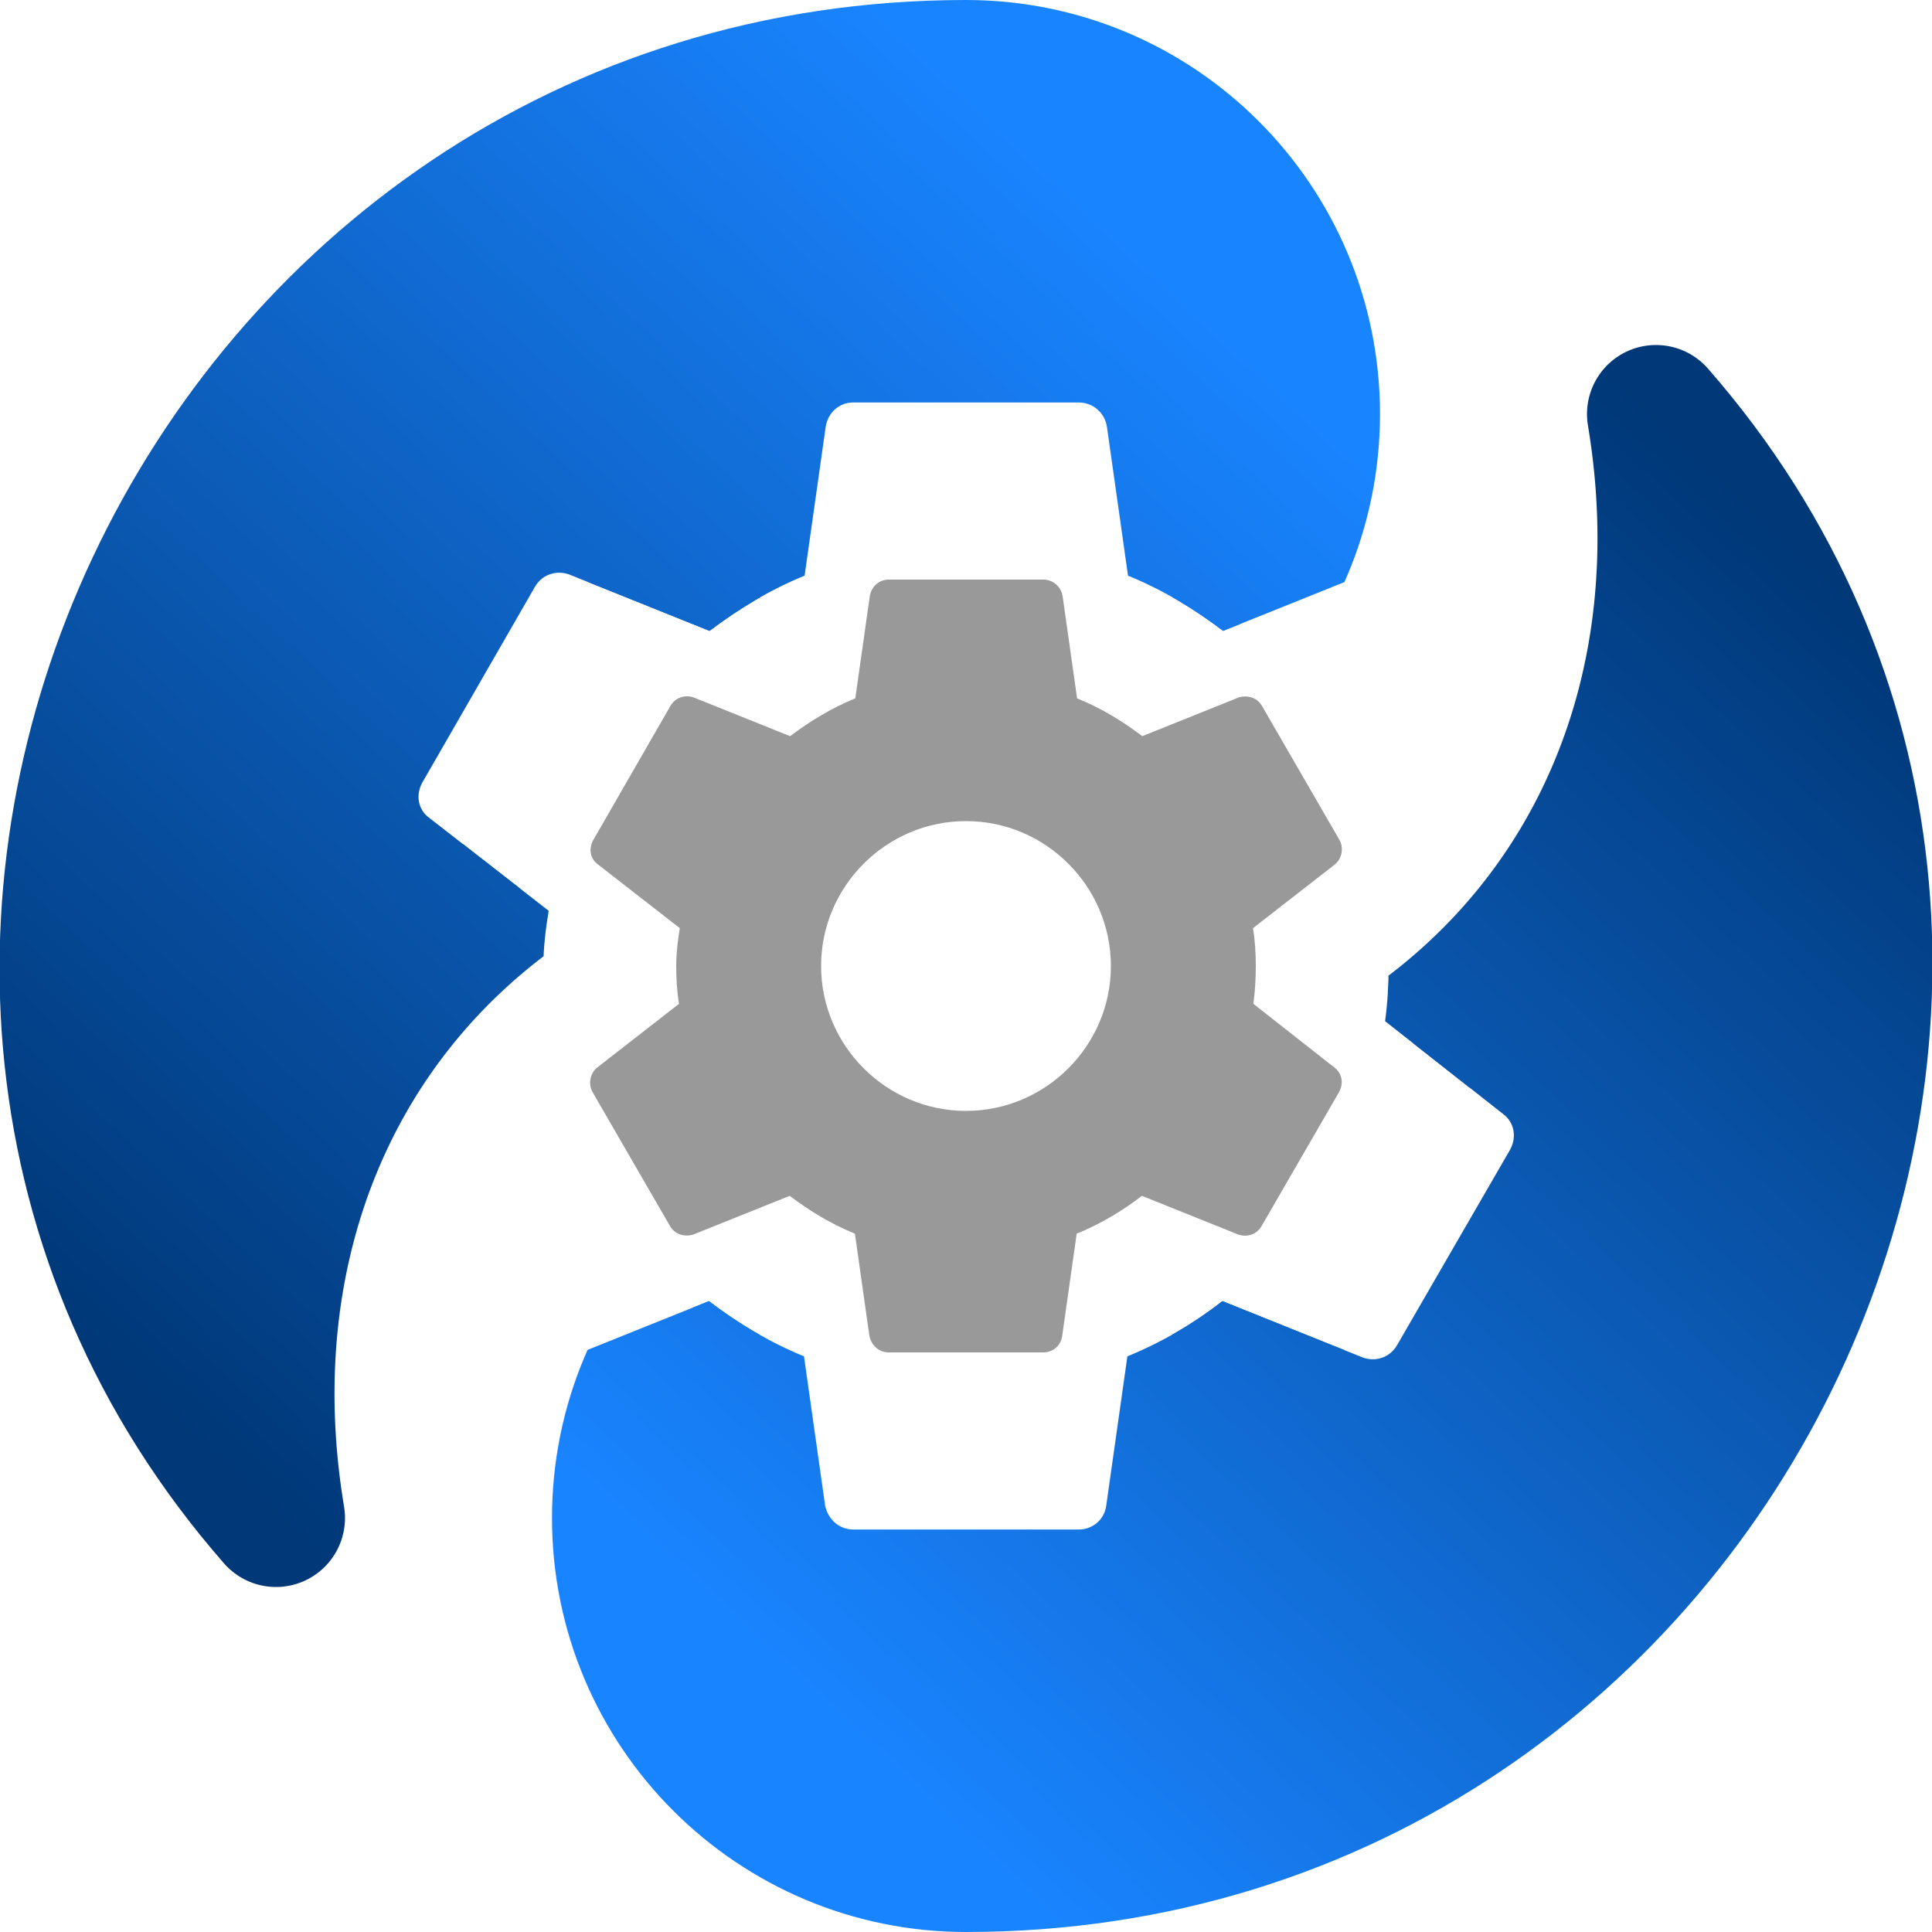
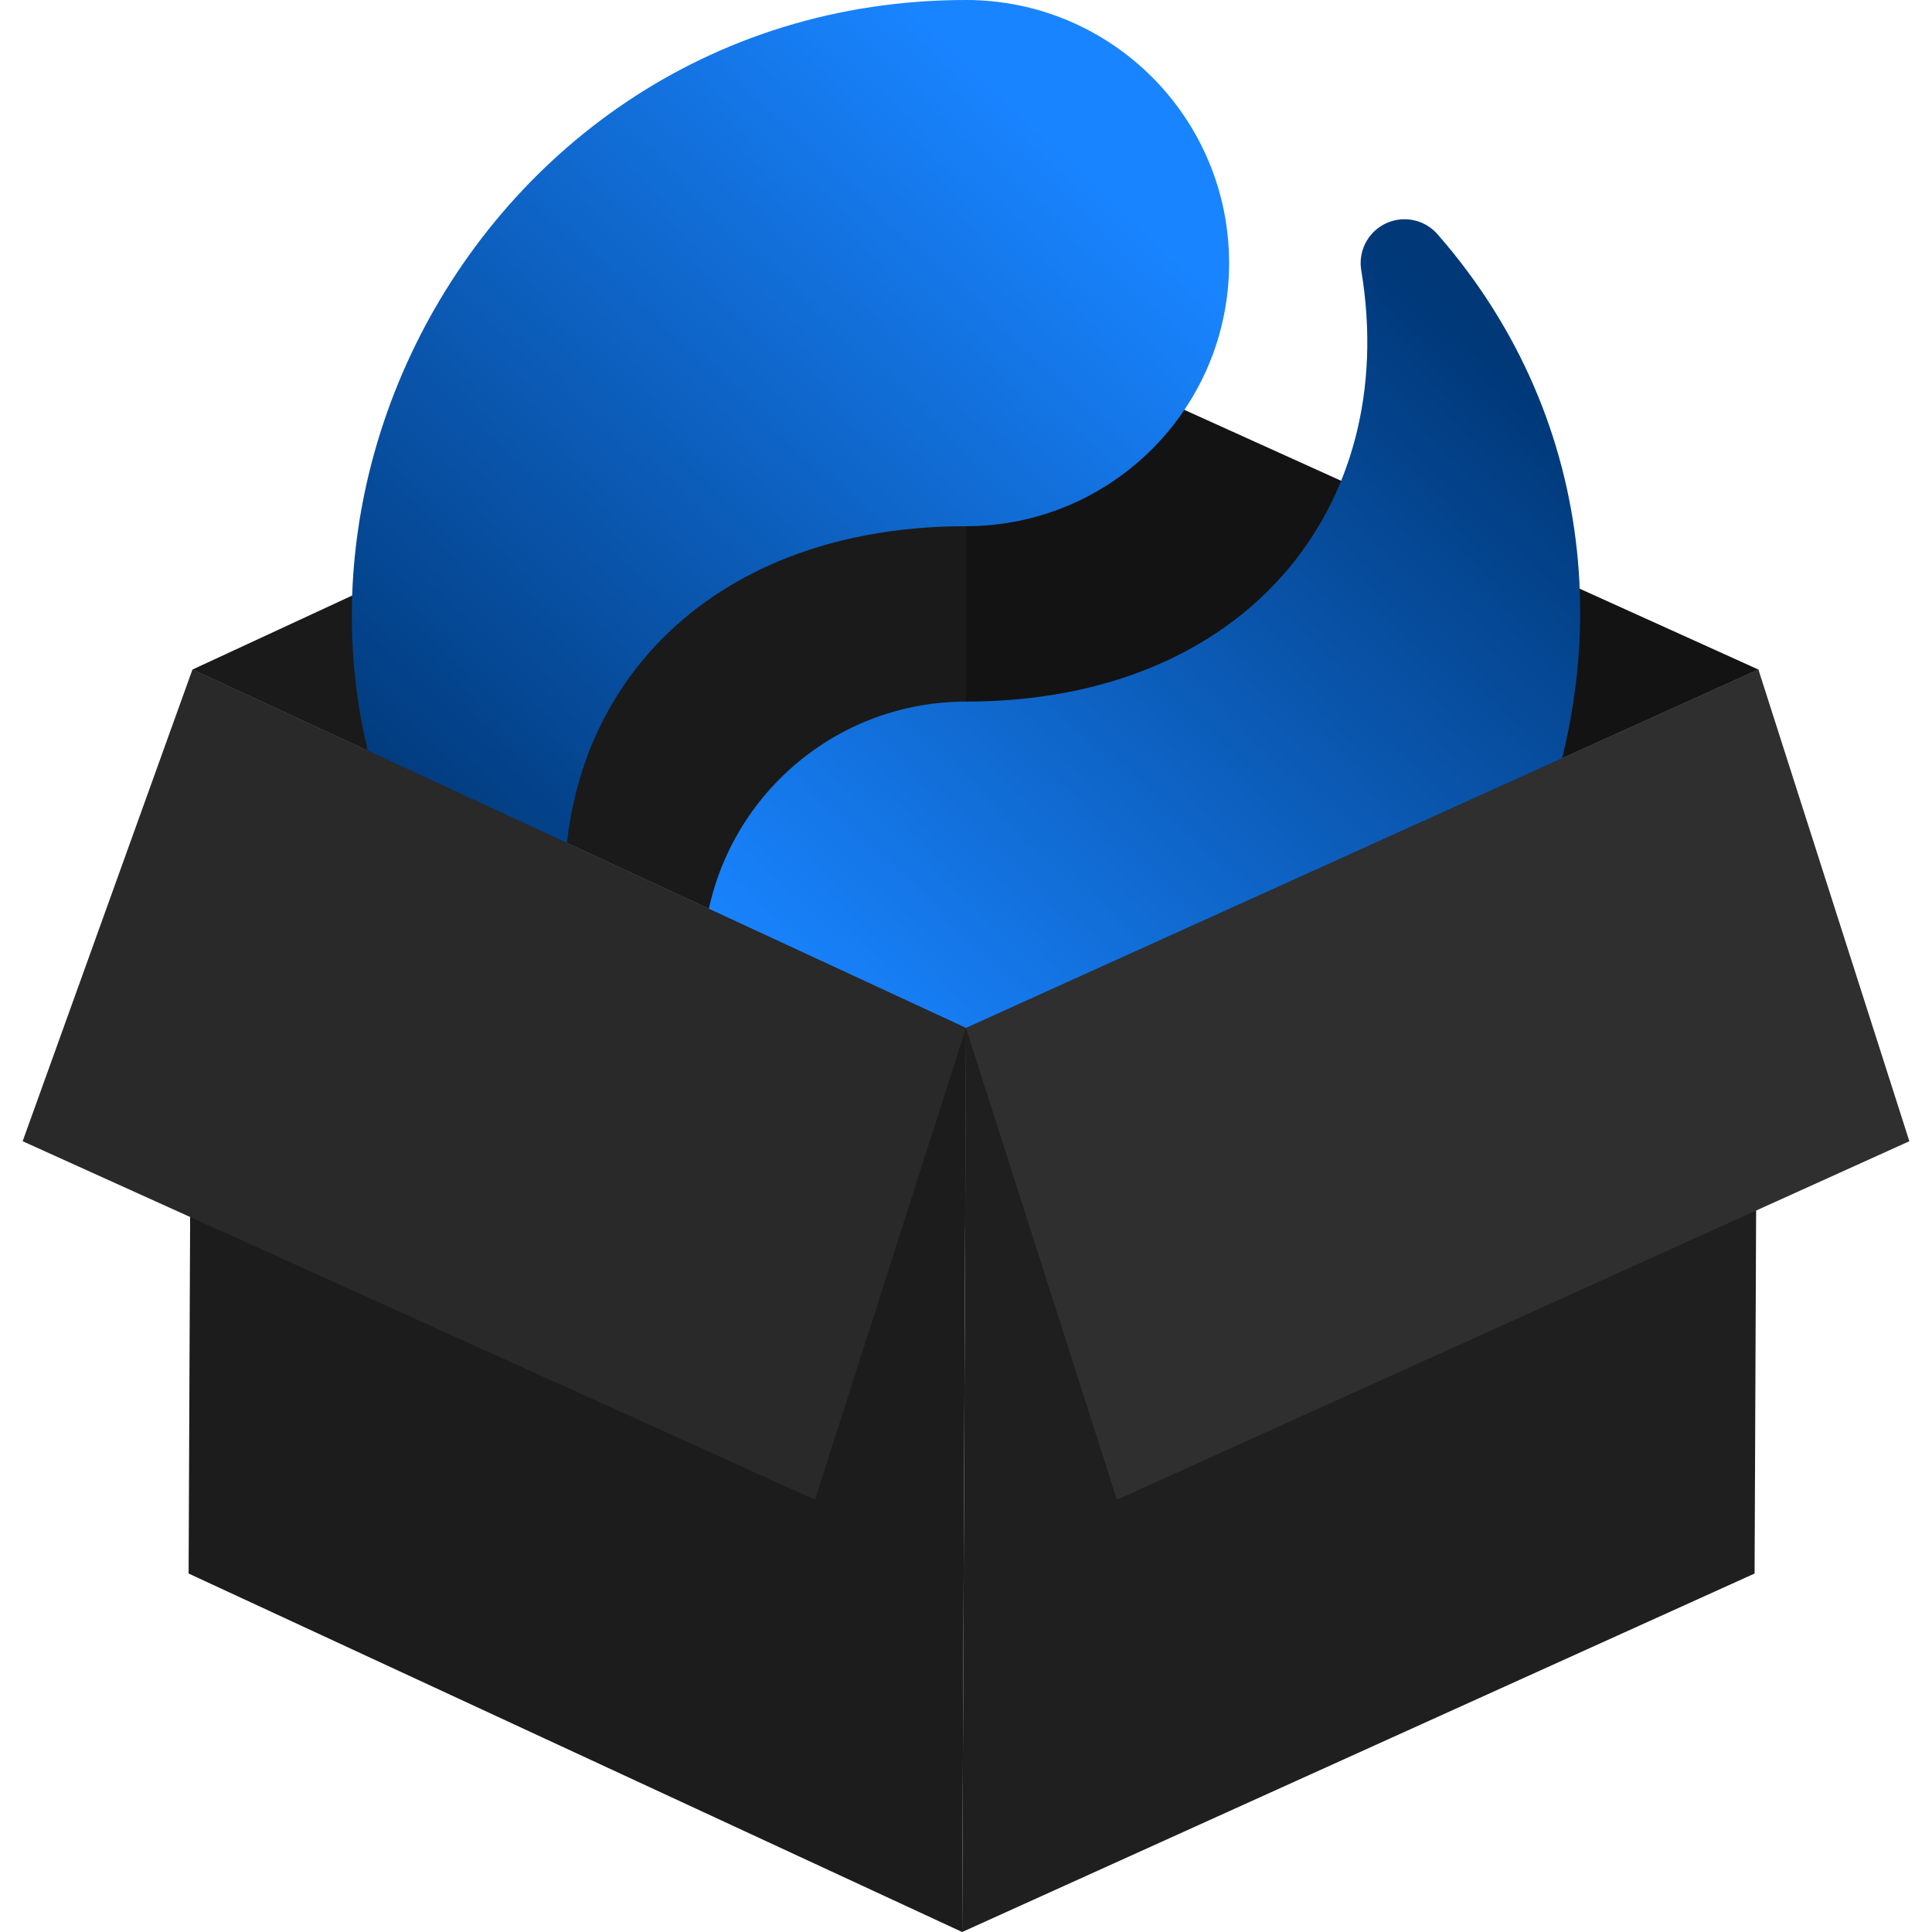
- <svg xmlns="http://www.w3.org/2000/svg" width="24" height="24" version="1.1" viewBox="0 0 24 24">
-   <defs>
+ <svg xmlns="http://www.w3.org/2000/svg" version="1.1" id="Capa_1" x="0px" y="0px" viewBox="0 0 512.003 512.003" style="enable-background:new 0 0 512.003 512.003;" xml:space="preserve">
+   <defs id="defs37">
    <linearGradient id="grad1" x1="6" x2="21" y1="24" y2="8" gradientUnits="userSpaceOnUse">
-       <stop stop-color="#003878" offset="0" />
-       <stop stop-color="#1984ff" offset="1" />
+       <stop stop-color="#003878" offset="0" id="stop41" />
+       <stop stop-color="#1984ff" offset="1" id="stop43" />
    </linearGradient>
    <linearGradient id="grad2" x1="26" x2="11" y1="8" y2="24" gradientUnits="userSpaceOnUse">
-       <stop stop-color="#003878" offset="0" />
-       <stop stop-color="#1984ff" offset="1" />
+       <stop stop-color="#003878" offset="0" id="stop46" />
+       <stop stop-color="#1984ff" offset="1" id="stop48" />
    </linearGradient>
-     <clipPath id="clipPath973">
-       <path d="m22.074 16.8c0.034-0.255 0.051-0.519 0.051-0.8 0-0.272-0.017-0.544-0.06-0.8l1.727-1.344c0.153-0.119 0.196-0.349 0.102-0.519l-1.633-2.824c-0.102-0.187-0.315-0.247-0.502-0.187l-2.033 0.817c-0.425-0.323-0.876-0.595-1.378-0.8l-0.306-2.161c-0.034-0.204-0.204-0.349-0.408-0.349h-3.267c-0.204 0-0.366 0.145-0.4 0.349l-0.306 2.161c-0.502 0.204-0.961 0.485-1.378 0.8l-2.033-0.817c-0.187-0.068-0.4 0-0.502 0.187l-1.625 2.824c-0.102 0.179-0.068 0.4 0.102 0.519l1.727 1.344c-0.043 0.255-0.077 0.536-0.077 0.8 0 0.264 0.017 0.544 0.06 0.8l-1.727 1.344c-0.153 0.119-0.196 0.349-0.102 0.519l1.633 2.824c0.102 0.187 0.315 0.247 0.502 0.187l2.033-0.817c0.425 0.323 0.876 0.595 1.378 0.8l0.306 2.161c0.043 0.204 0.204 0.349 0.408 0.349h3.267c0.204 0 0.374-0.145 0.4-0.349l0.306-2.161c0.502-0.204 0.961-0.476 1.378-0.8l2.033 0.817c0.187 0.068 0.4 0 0.502-0.187l1.633-2.824c0.102-0.187 0.06-0.4-0.102-0.519z" display="none" fill="#1ae200" stroke-width=".851" />
-       <path class="powerclip" d="m-2.984-3h37.967v38h-37.967zm25.058 19.8c0.034-0.255 0.051-0.519 0.051-0.8 0-0.272-0.017-0.544-0.06-0.8l1.727-1.344c0.153-0.119 0.196-0.349 0.102-0.519l-1.633-2.824c-0.102-0.187-0.315-0.247-0.502-0.187l-2.033 0.817c-0.425-0.323-0.876-0.595-1.378-0.8l-0.306-2.161c-0.034-0.204-0.204-0.349-0.408-0.349h-3.267c-0.204 0-0.366 0.145-0.4 0.349l-0.306 2.161c-0.502 0.204-0.961 0.485-1.378 0.8l-2.033-0.817c-0.187-0.068-0.4 0-0.502 0.187l-1.625 2.824c-0.102 0.179-0.068 0.4 0.102 0.519l1.727 1.344c-0.043 0.255-0.077 0.536-0.077 0.8 0 0.264 0.017 0.544 0.06 0.8l-1.727 1.344c-0.153 0.119-0.196 0.349-0.102 0.519l1.633 2.824c0.102 0.187 0.315 0.247 0.502 0.187l2.033-0.817c0.425 0.323 0.876 0.595 1.378 0.8l0.306 2.161c0.043 0.204 0.204 0.349 0.408 0.349h3.267c0.204 0 0.374-0.145 0.4-0.349l0.306-2.161c0.502-0.204 0.961-0.476 1.378-0.8l2.033 0.817c0.187 0.068 0.4 0 0.502-0.187l1.633-2.824c0.102-0.187 0.06-0.4-0.102-0.519z" fill="#1ae200" stroke-width=".851" />
-     </clipPath>
  </defs>
-   <g>
-     <g transform="matrix(.85714 0 0 .85714 -1.7143 -1.7143)" clip-path="url(#clipPath973)" stroke-linecap="round" stroke-linejoin="round" stroke-width="2">
-       <path d="m16 13c-7 0-11 5-10 11-7-8-1-21 10-21m5 5a5 5 0 0 1-5 5 5 5 0 0 1-5-5 5 5 0 0 1 5-5 5 5 0 0 1 5 5z" fill="url(#grad1)" stroke="url(#grad1)" />
-       <path d="m16 19c7 0 11-5 10-11 7 8 1 21-10 21m-5-5a5 5 0 0 1 5-5 5 5 0 0 1 5 5 5 5 0 0 1-5 5 5 5 0 0 1-5-5z" fill="url(#grad2)" stroke="url(#grad2)" />
+   <g id="layer5" style="display:inline">
+     <path style="display:inline;fill:#1a1a1a;fill-opacity:1;stroke:none;stroke-width:2;stroke-linecap:butt;stroke-linejoin:miter;stroke-miterlimit:4;stroke-dasharray:none;stroke-opacity:1" d="M 256.001,272.44 V 82.44 L 51.001,177.44 Z" id="path938" />
+     <path style="display:inline;fill:#131313;fill-opacity:1;stroke:none;stroke-width:2;stroke-linecap:butt;stroke-linejoin:miter;stroke-miterlimit:4;stroke-dasharray:none;stroke-opacity:1" d="M 256.001,272.44 V 82.44 l 210,95 z" id="path936" />
+   </g>
+   <g id="layer4" style="display:inline">
+     <g stroke-linecap="round" stroke-linejoin="round" stroke-width="2" id="g57" transform="matrix(11.62067,0,0,11.62067,70.07077,-54.12606)">
+       <g id="g992" transform="translate(3.2389134e-8,2.65774)">
+         <path d="M 16,13 C 9,13 5,18 6,24 -1,16 5,3 16,3 m 5,5 a 5,5 0 0 1 -5,5 5,5 0 0 1 -5,-5 5,5 0 0 1 5,-5 5,5 0 0 1 5,5 z" fill="url(#grad1)" stroke="url(#grad1)" id="path53" style="fill:url(#grad1);stroke:url(#grad1)" />
+         <path d="m 16,19 c 7,0 11,-5 10,-11 7,8 1,21 -10,21 m -5,-5 a 5,5 0 0 1 5,-5 5,5 0 0 1 5,5 5,5 0 0 1 -5,5 5,5 0 0 1 -5,-5 z" fill="url(#grad2)" stroke="url(#grad2)" id="path55" style="fill:url(#grad2);stroke:url(#grad2)" />
+       </g>
    </g>
-     <path d="m15.57 12.47c0.02-0.15 0.03-0.305 0.03-0.47 0-0.16-0.01-0.32-0.035-0.47l1.015-0.79c0.09-0.07 0.115-0.205 0.06-0.305l-0.96-1.66c-0.06-0.11-0.185-0.145-0.295-0.11l-1.195 0.48c-0.25-0.19-0.515-0.35-0.81-0.47l-0.18-1.27c-0.02-0.12-0.12-0.205-0.24-0.205h-1.92c-0.12 0-0.215 0.085-0.235 0.205l-0.18 1.27c-0.295 0.12-0.565 0.285-0.81 0.47l-1.195-0.48c-0.11-0.04-0.235 0-0.295 0.11l-0.955 1.66c-0.06 0.105-0.04 0.235 0.06 0.305l1.015 0.79c-0.025 0.15-0.045 0.315-0.045 0.47s0.01 0.32 0.035 0.47l-1.015 0.79c-0.09 0.07-0.115 0.205-0.06 0.305l0.96 1.66c0.06 0.11 0.185 0.145 0.295 0.11l1.195-0.48c0.25 0.19 0.515 0.35 0.81 0.47l0.18 1.27c0.025 0.12 0.12 0.205 0.24 0.205h1.92c0.12 0 0.22-0.085 0.235-0.205l0.18-1.27c0.295-0.12 0.565-0.28 0.81-0.47l1.195 0.48c0.11 0.04 0.235 0 0.295-0.11l0.96-1.66c0.06-0.11 0.035-0.235-0.06-0.305zm-3.57 1.33c-0.99 0-1.8-0.81-1.8-1.8s0.81-1.8 1.8-1.8 1.8 0.81 1.8 1.8-0.81 1.8-1.8 1.8z" fill="#999" stroke-width=".5" />
+   </g>
+   <g id="layer3" style="display:inline">
+     <path style="fill:#1f1f1f;fill-opacity:1;stroke:none;stroke-width:2;stroke-linecap:butt;stroke-linejoin:miter;stroke-miterlimit:4;stroke-dasharray:none;stroke-opacity:1" d="m 256.001,272.44 -1.016,239.563 210,-95 1.016,-239.563 z" id="path932" />
+     <path style="fill:#1c1c1c;fill-opacity:1;stroke:none;stroke-width:2;stroke-linecap:butt;stroke-linejoin:miter;stroke-miterlimit:4;stroke-dasharray:none;stroke-opacity:1" d="m 256.001,272.44 -1.016,239.563 -205,-95 1.016,-239.563 z" id="path934" />
+     <path style="fill:#292929;fill-opacity:1;stroke:none;stroke-width:2;stroke-linecap:butt;stroke-linejoin:miter;stroke-miterlimit:4;stroke-dasharray:none;stroke-opacity:1" d="m 256.001,272.44 -205,-95 -45,125 210,95 z" id="path926" />
+     <path style="fill:#2f2f2f;fill-opacity:1;stroke:none;stroke-width:2;stroke-linecap:butt;stroke-linejoin:miter;stroke-miterlimit:4;stroke-dasharray:none;stroke-opacity:1" d="m 256.001,272.44 40,125 210,-95 -40,-125 z" id="path928" />
  </g>
</svg>
